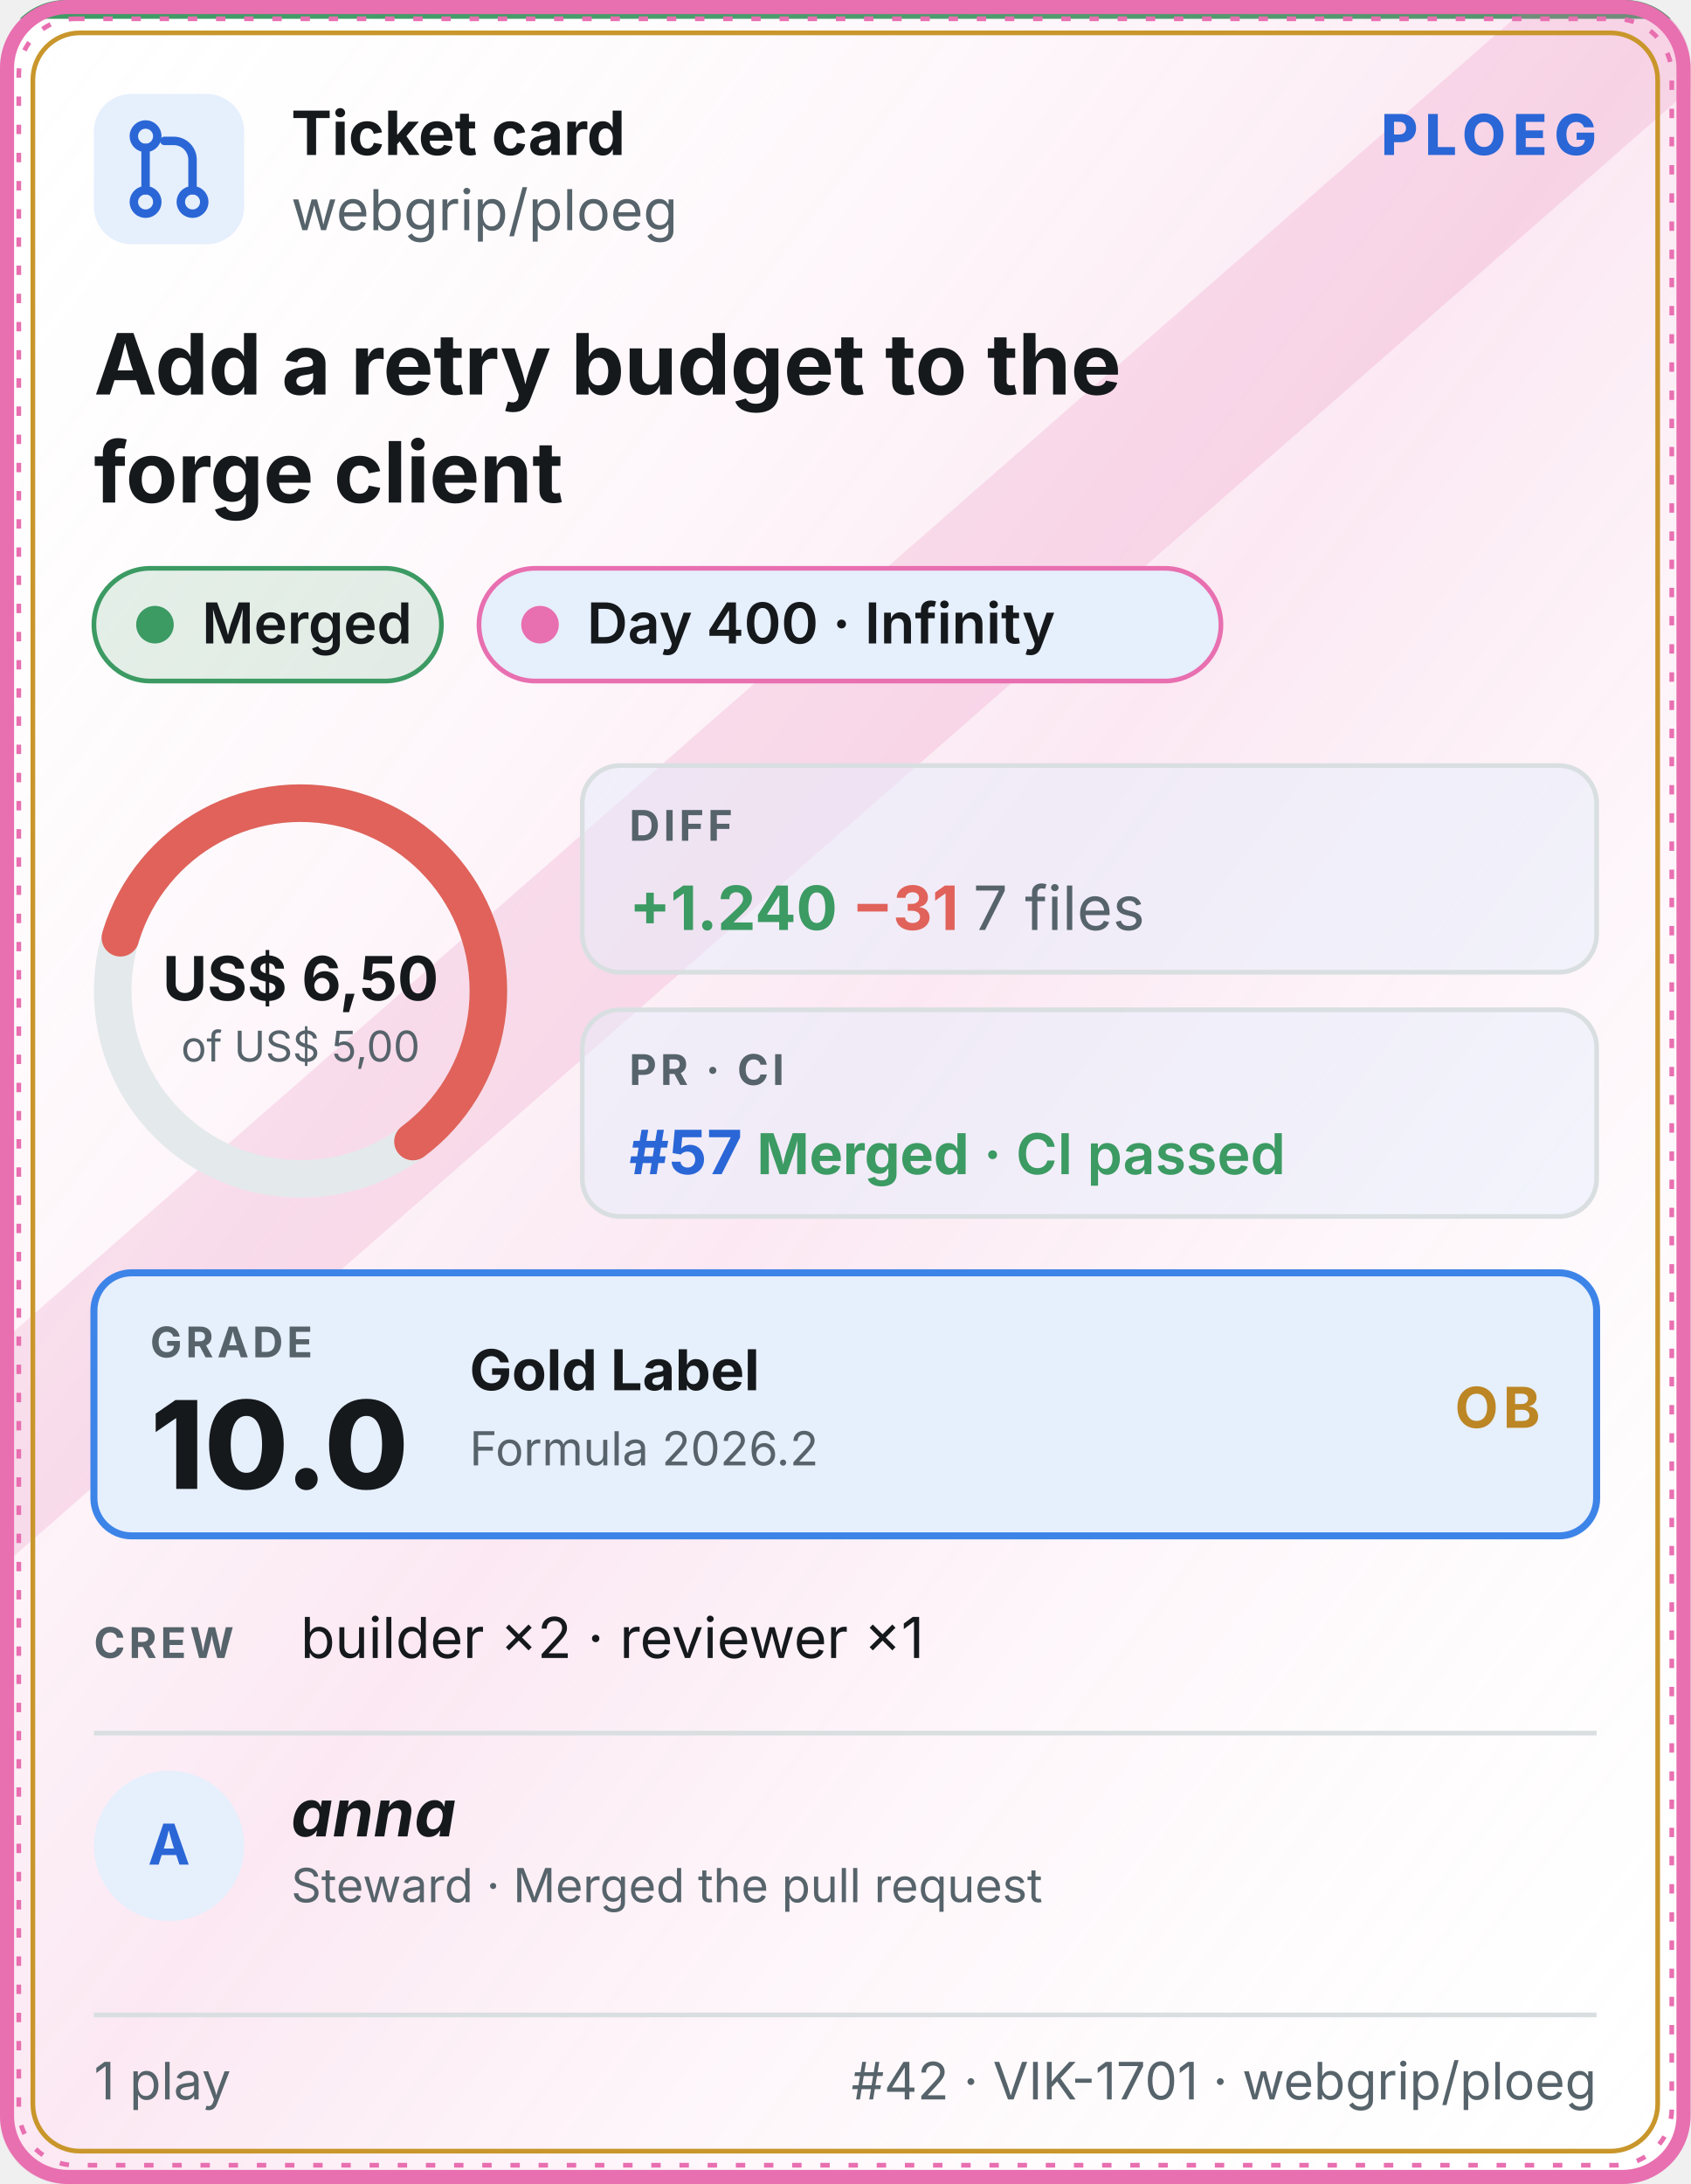
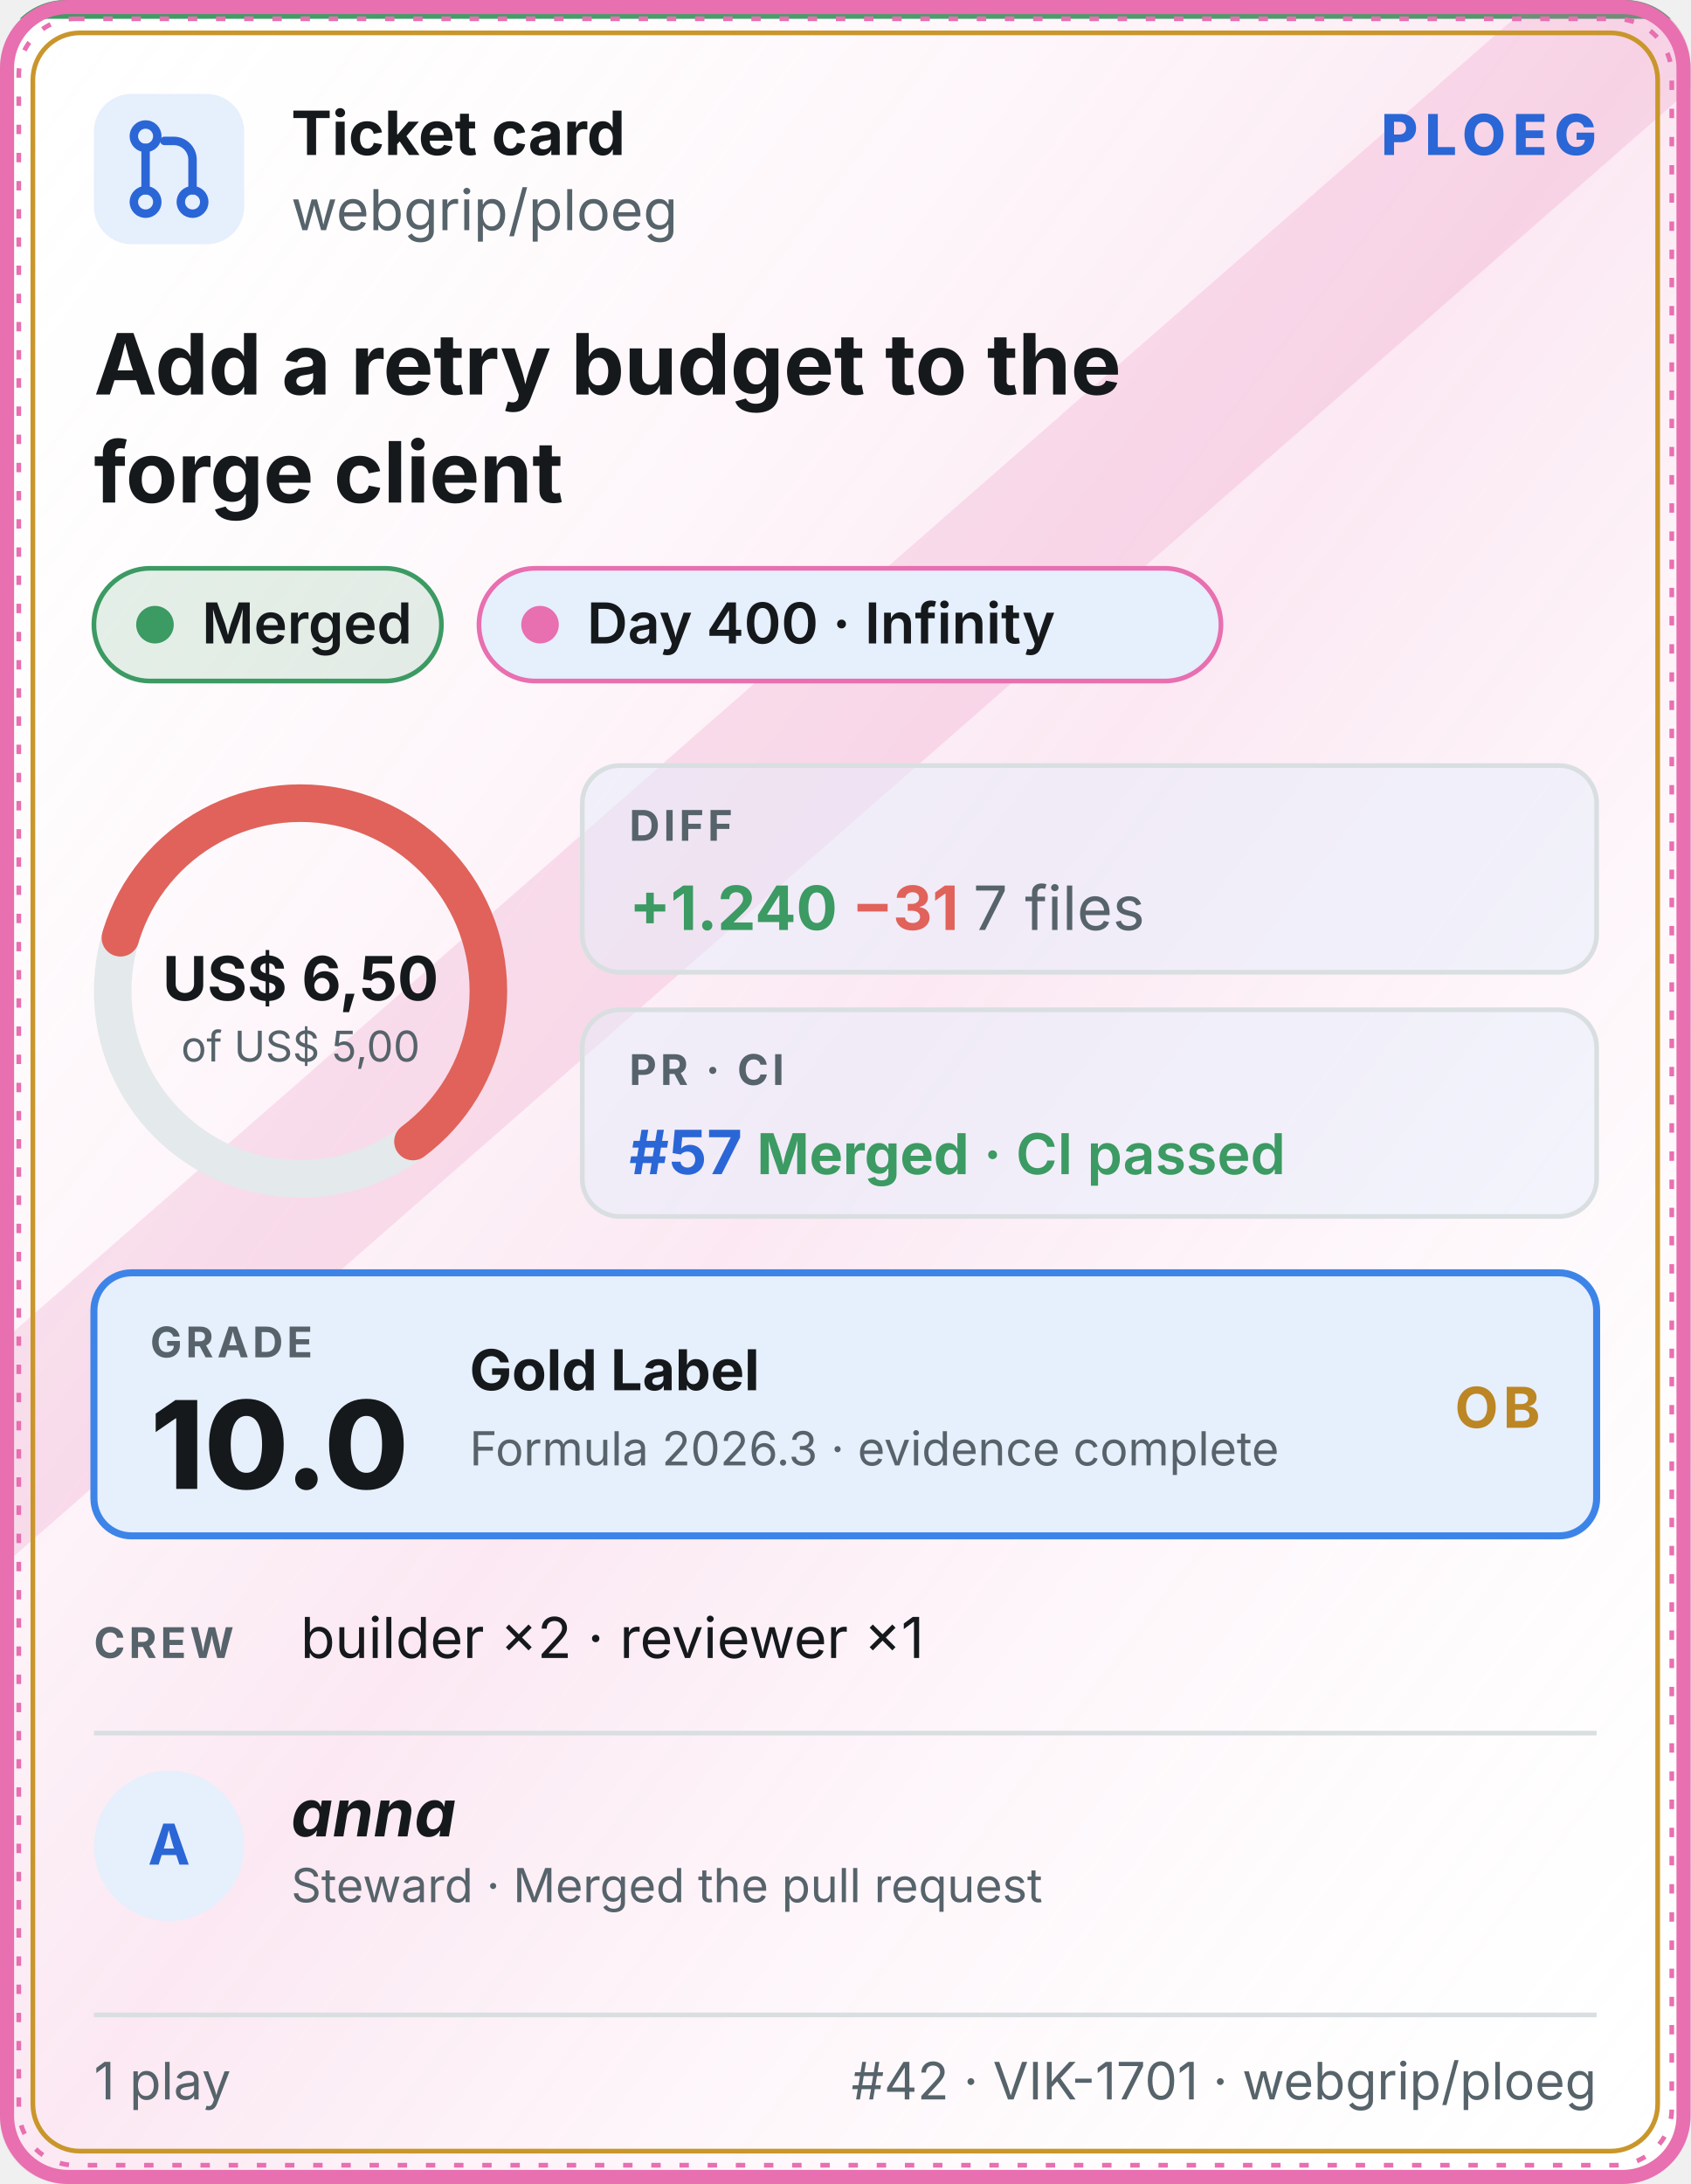
<svg xmlns="http://www.w3.org/2000/svg" width="360" height="465" viewBox="0 0 360 465" role="img" aria-labelledby="card-title card-desc">
  <defs>
    <clipPath id="card-clip">
      <rect x="0" y="0" width="360" height="465" rx="14" />
    </clipPath>
    <linearGradient id="card-sheen" x1="0" y1="0" x2="1" y2="1">
      <stop offset="0" stop-color="#FFFFFF" stop-opacity="0" />
      <stop offset="0.5" stop-color="#E86FB0" stop-opacity="0.16" />
      <stop offset="1" stop-color="#FFFFFF" stop-opacity="0" />
    </linearGradient>
  </defs>
  <g font-family="Inter, -apple-system, 'Segoe UI', Roboto, Helvetica, Arial, sans-serif">
    <rect x="0.5" y="0.5" width="359" height="464" rx="14" fill="#FFFFFF" stroke="#D9DFE1" />
    <g clip-path="url(#card-clip)">
      <rect x="0" y="0" width="360" height="4" fill="#3C9A63" />
      <rect x="0" y="0" width="360" height="465" fill="url(#card-sheen)" />
      <path d="M-40 345 L400 -40" stroke="#E86FB0" stroke-opacity="0.18" stroke-width="36" />
    </g>
    <rect x="1.5" y="1.5" width="357" height="462" rx="13" fill="none" stroke="#E86FB0" stroke-width="3" data-finish="infinity" />
    <rect x="7" y="7" width="346" height="451" rx="10" fill="none" stroke="#C9962B" stroke-width="1" />
    <rect x="4" y="4" width="352" height="457" rx="12" fill="none" stroke="#E86FB0" stroke-width="1" stroke-dasharray="2 4" />
    <rect x="20" y="20" width="32" height="32" rx="8" fill="#E6EFFC" />
    <g fill="none" stroke="#2A66D6" stroke-width="1.8" stroke-linecap="round">
      <circle cx="31" cy="29" r="2.5" />
      <circle cx="31" cy="43" r="2.5" />
      <circle cx="41" cy="43" r="2.5" />
      <path d="M31 31.5 V40.5 M41 40.5 V34 a4 4 0 0 0 -4 -4 H35" />
    </g>
    <text x="62" y="33" font-size="13" font-weight="700" fill="#15191C">Ticket card</text>
    <text x="62" y="49" font-size="12" fill="#56636A">webgrip/ploeg</text>
    <text x="340" y="33" font-size="12" font-weight="800" letter-spacing="1.5" text-anchor="end" fill="#2A66D6">PLOEG</text>
    <text x="20" y="84" font-size="18" font-weight="700" fill="#15191C">Add a retry budget to the</text>
    <text x="20" y="107" font-size="18" font-weight="700" fill="#15191C">forge client</text>
    <rect x="20" y="121" width="74" height="24" rx="12" fill="#3C9A63" fill-opacity="0.14" stroke="#3C9A63" />
    <circle cx="33" cy="133" r="4" fill="#3C9A63" />
    <text x="43" y="137" font-size="12" font-weight="600" fill="#15191C">Merged</text>
    <rect x="102" y="121" width="158" height="24" rx="12" fill="#E6EFFC" stroke="#E86FB0" />
    <circle cx="115" cy="133" r="4" fill="#E86FB0" />
    <text x="125" y="137" font-size="12" font-weight="600" fill="#15191C">Day 400 · Infinity</text>
    <circle cx="64" cy="211" r="40" fill="none" stroke="#E4E9EB" stroke-width="8" />
    <circle cx="64" cy="211" r="40" fill="none" stroke="#E0625A" stroke-width="8" stroke-linecap="round" pathLength="100" stroke-dasharray="100.0 100" transform="rotate(-90 64 211)" />
    <text x="64" y="213" font-size="13" font-weight="700" text-anchor="middle" fill="#15191C">US$ 6,50</text>
    <text x="64" y="226" font-size="9" text-anchor="middle" fill="#56636A">of US$ 5,00</text>
    <rect x="124" y="163" width="216" height="44" rx="8" fill="#E6EFFC" fill-opacity="0.5" stroke="#D9DFE1" />
    <text x="134" y="179" font-size="9" font-weight="700" letter-spacing="0.8" fill="#56636A">DIFF</text>
    <text x="134" y="198" font-size="13" font-weight="700">
      <tspan fill="#3C9A63">+1.240</tspan>
      <tspan fill="#E0625A">−31</tspan>
      <tspan font-weight="400" fill="#56636A">7 files</tspan>
    </text>
    <rect x="124" y="215" width="216" height="44" rx="8" fill="#E6EFFC" fill-opacity="0.5" stroke="#D9DFE1" />
    <text x="134" y="231" font-size="9" font-weight="700" letter-spacing="0.8" fill="#56636A">PR · CI</text>
    <text x="134" y="250" font-size="13" font-weight="700" fill="#2A66D6">#57 <tspan font-size="12" fill="#3C9A63">Merged</tspan>
      <tspan font-size="12" font-weight="600" fill="#3C9A63">· CI passed</tspan>
    </text>
    <rect x="20" y="271" width="320" height="56" rx="8" fill="#E6EFFC" stroke="#3D84E8" stroke-width="1.5" data-slot="grade" />
    <text x="32" y="289" font-size="9" font-weight="700" letter-spacing="0.8" fill="#56636A">GRADE</text>
    <text x="32" y="317" font-size="26" font-weight="800" fill="#15191C">10.0</text>
    <text x="100" y="296" font-size="12" font-weight="700" fill="#15191C">Gold Label</text>
-     <text x="100" y="312" font-size="10" fill="#56636A">Formula 2026.2</text>
+     <text x="100" y="312" font-size="10" fill="#56636A">Formula 2026.3 · evidence complete</text>
    <text x="328" y="304" font-size="12" font-weight="700" letter-spacing="1" text-anchor="end" fill="#BC8624">OB</text>
    <text x="20" y="353" font-size="9" font-weight="700" letter-spacing="0.8" fill="#56636A">CREW</text>
    <text x="64" y="353" font-size="12" fill="#15191C">builder ×2 · reviewer ×1</text>
    <line x1="20" y1="369" x2="340" y2="369" stroke="#D9DFE1" />
    <circle cx="36" cy="393" r="16" fill="#E6EFFC" />
    <text x="36" y="397" font-size="12" font-weight="700" text-anchor="middle" fill="#2A66D6">A</text>
    <text x="62" y="391" font-size="14" font-weight="700" font-style="italic" fill="#15191C">anna</text>
    <text x="62" y="405" font-size="10" fill="#56636A">Steward · Merged the pull request</text>
    <line x1="20" y1="429" x2="340" y2="429" stroke="#D9DFE1" />
    <text x="20" y="447" font-size="11" fill="#56636A">1 play</text>
    <text x="340" y="447" font-size="11" text-anchor="end" fill="#56636A">#42 · VIK-1701 · webgrip/ploeg</text>
  </g>
</svg>
